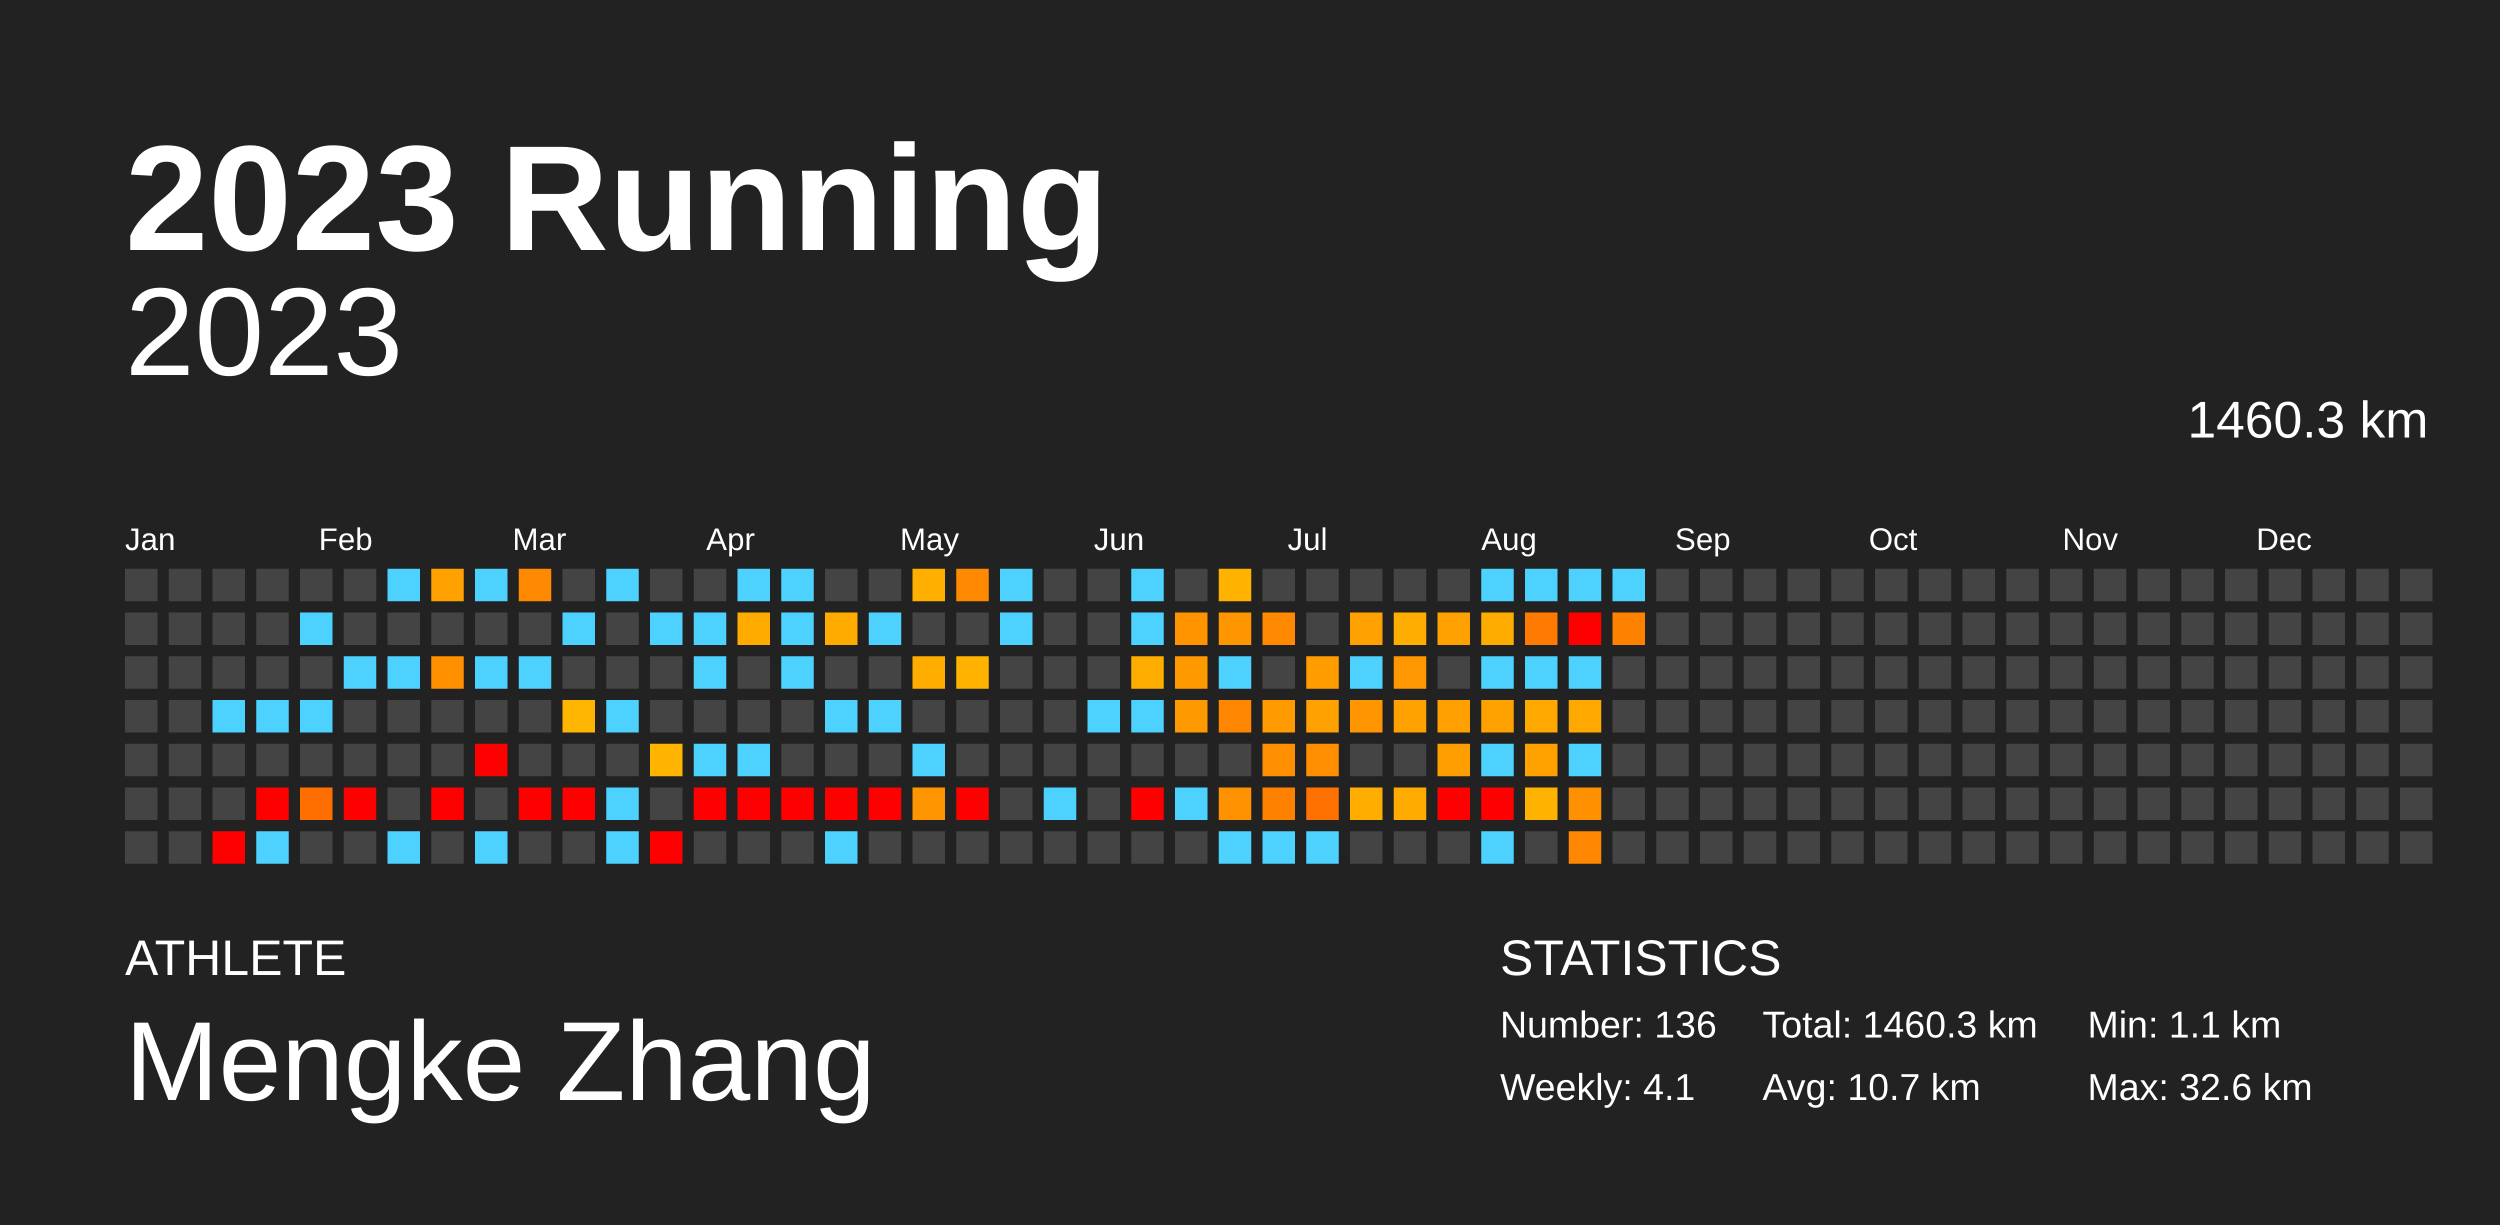
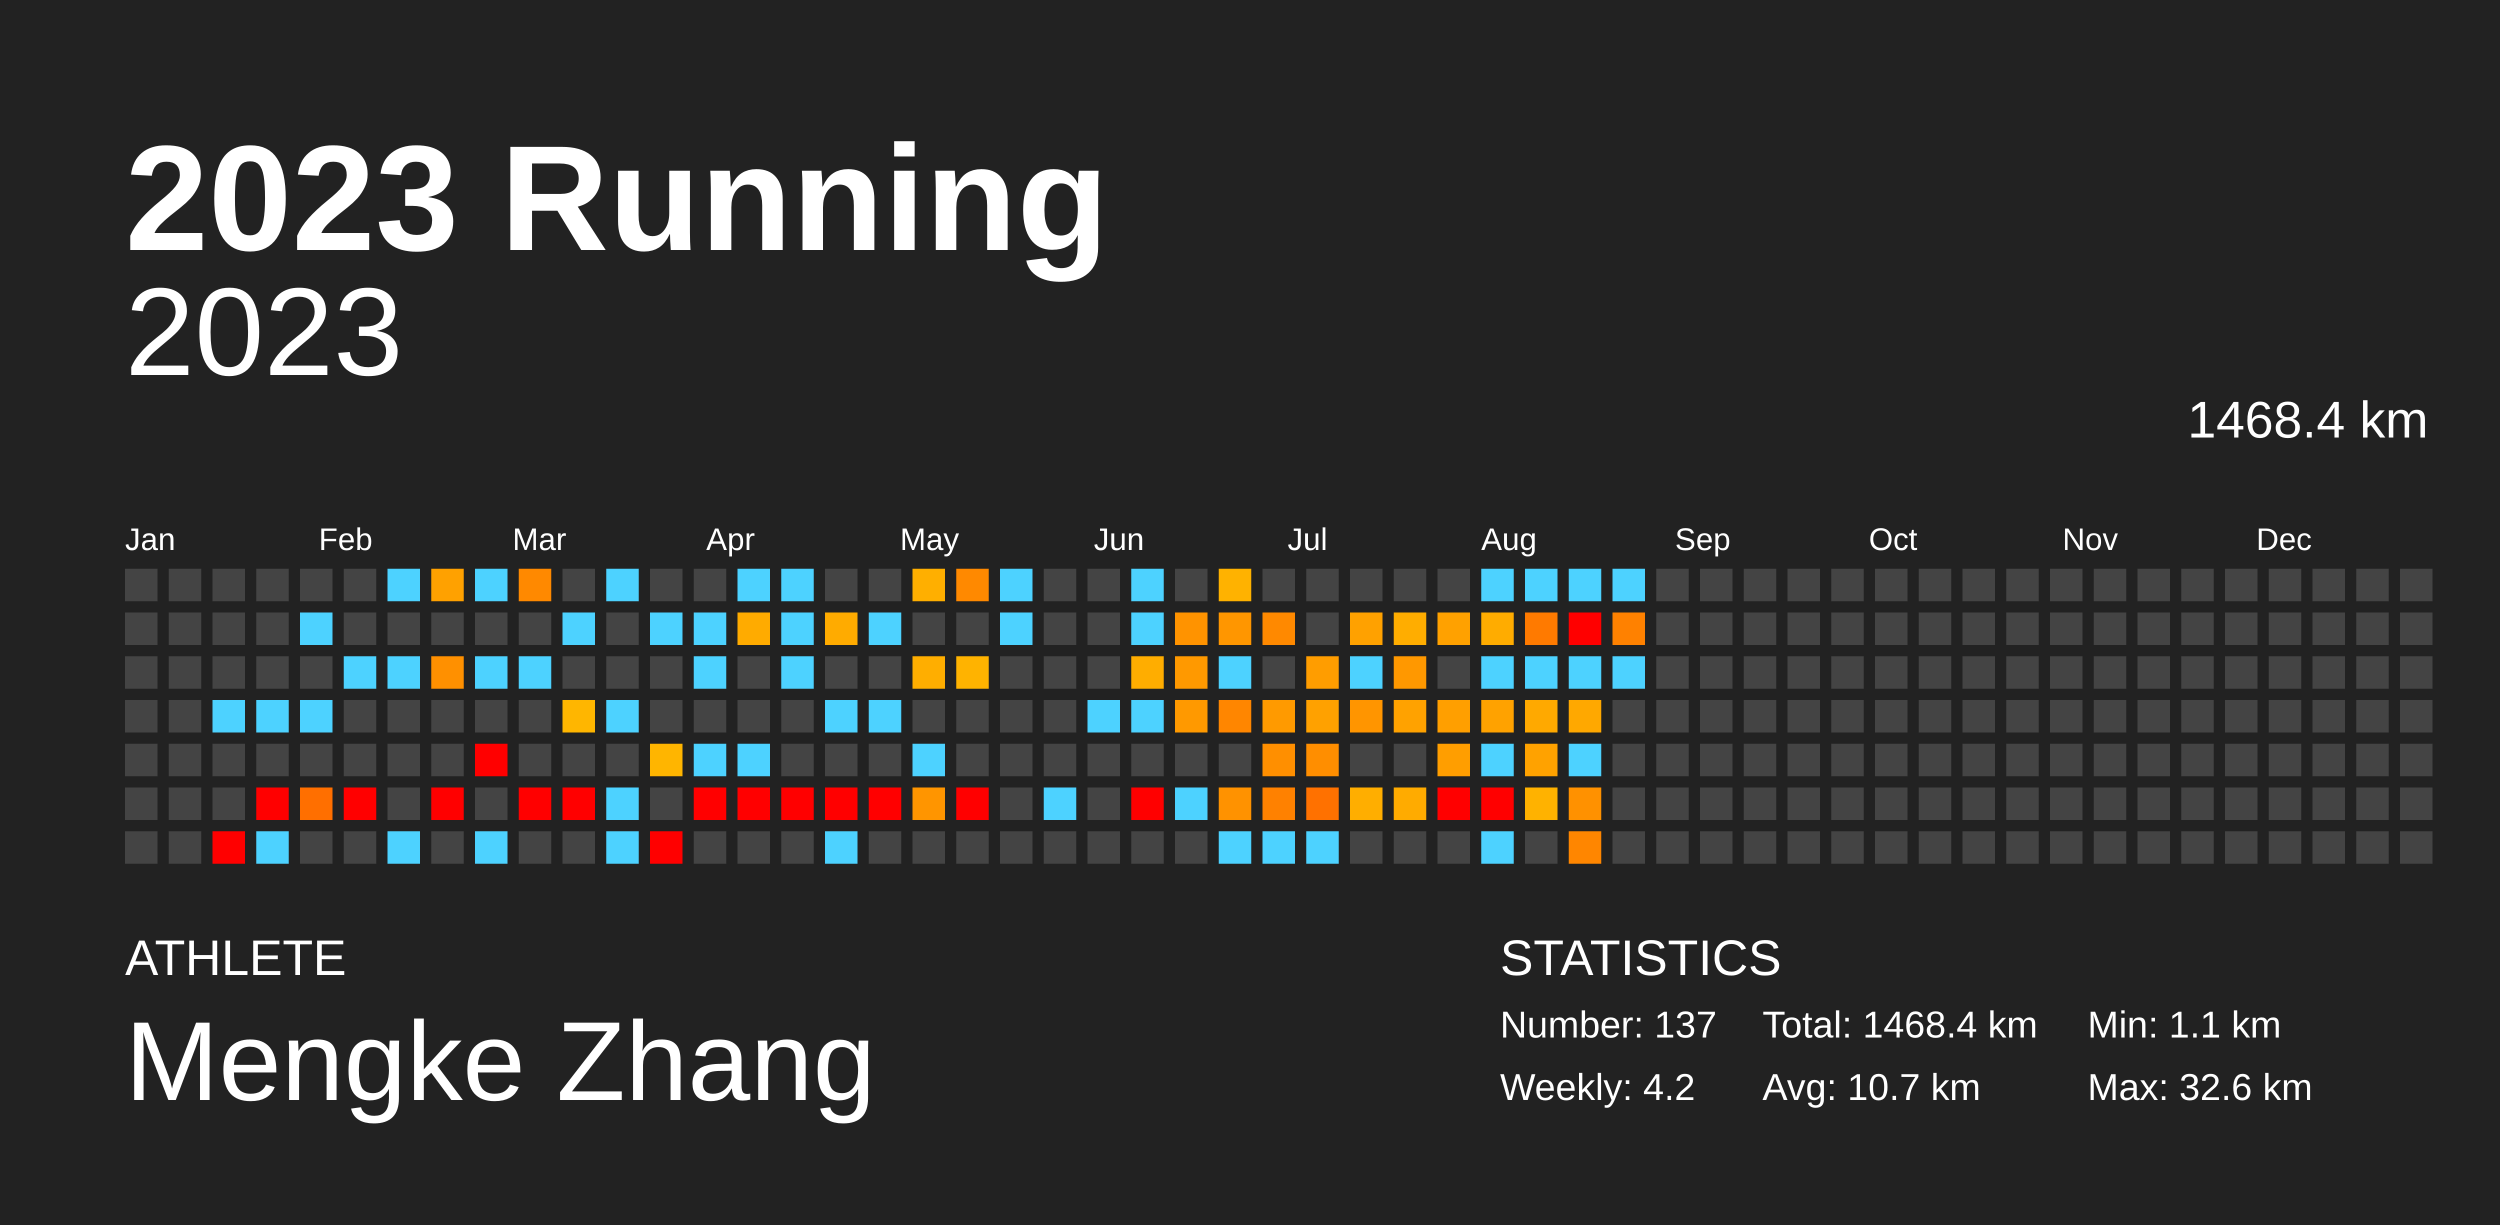
<svg xmlns="http://www.w3.org/2000/svg" baseProfile="full" height="98mm" version="1.1" viewBox="0,0,200,98" width="200mm">
  <defs />
  <rect fill="#222222" height="98" width="200" x="0" y="0" />
  <text fill="#FFFFFF" style="font-size:12px; font-family:Arial; font-weight:bold;" x="10" y="20">2023 Running</text>
  <text fill="#FFFFFF" style="font-size:4px; font-family:Arial" x="10" y="78">ATHLETE</text>
  <text fill="#FFFFFF" style="font-size:9px; font-family:Arial" x="10" y="88">Mengke Zhang</text>
  <text fill="#FFFFFF" style="font-size:4px; font-family:Arial" x="120" y="78">STATISTICS</text>
-   <text fill="#FFFFFF" style="font-size:3px; font-family:Arial" x="120" y="83">Number: 136</text>
-   <text fill="#FFFFFF" style="font-size:3px; font-family:Arial" x="120" y="88">Weekly: 4.1</text>
-   <text fill="#FFFFFF" style="font-size:3px; font-family:Arial" x="141" y="83">Total: 1460.3 km</text>
+   <text fill="#FFFFFF" style="font-size:3px; font-family:Arial" x="120" y="83">Number: 137</text>
+   <text fill="#FFFFFF" style="font-size:3px; font-family:Arial" x="120" y="88">Weekly: 4.2</text>
+   <text fill="#FFFFFF" style="font-size:3px; font-family:Arial" x="141" y="83">Total: 1468.4 km</text>
  <text fill="#FFFFFF" style="font-size:3px; font-family:Arial" x="141" y="88">Avg: 10.7 km</text>
  <text fill="#FFFFFF" style="font-size:3px; font-family:Arial" x="167" y="83">Min: 1.1 km</text>
  <text fill="#FFFFFF" style="font-size:3px; font-family:Arial" x="167" y="88">Max: 32.6 km</text>
  <text alignment-baseline="hanging" fill="#FFFFFF" style="font-size:10.0px; font-family:Arial;" x="10" y="30">2023</text>
-   <text alignment-baseline="hanging" fill="#FFFFFF" style="font-size:4.125px; font-family:Arial;" x="175" y="35">1460.3 km</text>
+   <text alignment-baseline="hanging" fill="#FFFFFF" style="font-size:4.125px; font-family:Arial;" x="175" y="35">1468.4 km</text>
  <text fill="#FFFFFF" style="font-size:2.5px; font-family:Arial" x="10.0" y="44">Jan</text>
  <text fill="#FFFFFF" style="font-size:2.5px; font-family:Arial" x="25.5" y="44">Feb</text>
  <text fill="#FFFFFF" style="font-size:2.5px; font-family:Arial" x="41.0" y="44">Mar</text>
  <text fill="#FFFFFF" style="font-size:2.5px; font-family:Arial" x="56.5" y="44">Apr</text>
  <text fill="#FFFFFF" style="font-size:2.5px; font-family:Arial" x="72.0" y="44">May</text>
  <text fill="#FFFFFF" style="font-size:2.5px; font-family:Arial" x="87.5" y="44">Jun</text>
  <text fill="#FFFFFF" style="font-size:2.5px; font-family:Arial" x="103.0" y="44">Jul</text>
  <text fill="#FFFFFF" style="font-size:2.5px; font-family:Arial" x="118.5" y="44">Aug</text>
  <text fill="#FFFFFF" style="font-size:2.5px; font-family:Arial" x="134.0" y="44">Sep</text>
  <text fill="#FFFFFF" style="font-size:2.5px; font-family:Arial" x="149.5" y="44">Oct</text>
  <text fill="#FFFFFF" style="font-size:2.5px; font-family:Arial" x="165.0" y="44">Nov</text>
  <text fill="#FFFFFF" style="font-size:2.5px; font-family:Arial" x="180.5" y="44">Dec</text>
  <rect fill="#444444" height="2.6" width="2.6" x="10.0" y="45.5" />
  <rect fill="#444444" height="2.6" width="2.6" x="10.0" y="49.0" />
  <rect fill="#444444" height="2.6" width="2.6" x="10.0" y="52.5" />
  <rect fill="#444444" height="2.6" width="2.6" x="10.0" y="56.0" />
  <rect fill="#444444" height="2.6" width="2.6" x="10.0" y="59.5" />
  <rect fill="#444444" height="2.6" width="2.6" x="10.0" y="63.0" />
  <rect fill="#444444" height="2.6" width="2.6" x="10.0" y="66.5" />
  <rect fill="#444444" height="2.6" width="2.6" x="13.5" y="45.5" />
  <rect fill="#444444" height="2.6" width="2.6" x="13.5" y="49.0" />
  <rect fill="#444444" height="2.6" width="2.6" x="13.5" y="52.5" />
  <rect fill="#444444" height="2.6" width="2.6" x="13.5" y="56.0" />
  <rect fill="#444444" height="2.6" width="2.6" x="13.5" y="59.5" />
  <rect fill="#444444" height="2.6" width="2.6" x="13.5" y="63.0" />
  <rect fill="#444444" height="2.6" width="2.6" x="13.5" y="66.5" />
  <rect fill="#444444" height="2.6" width="2.6" x="17.0" y="45.5" />
  <rect fill="#444444" height="2.6" width="2.6" x="17.0" y="49.0" />
  <rect fill="#444444" height="2.6" width="2.6" x="17.0" y="52.5" />
  <rect fill="#4dd2ff" height="2.6" width="2.6" x="17.0" y="56.0" />
  <rect fill="#444444" height="2.6" width="2.6" x="17.0" y="59.5" />
  <rect fill="#444444" height="2.6" width="2.6" x="17.0" y="63.0" />
  <rect fill="red" height="2.6" width="2.6" x="17.0" y="66.5" />
  <rect fill="#444444" height="2.6" width="2.6" x="20.5" y="45.5" />
  <rect fill="#444444" height="2.6" width="2.6" x="20.5" y="49.0" />
  <rect fill="#444444" height="2.6" width="2.6" x="20.5" y="52.5" />
  <rect fill="#4dd2ff" height="2.6" width="2.6" x="20.5" y="56.0" />
  <rect fill="#444444" height="2.6" width="2.6" x="20.5" y="59.5" />
  <rect fill="red" height="2.6" width="2.6" x="20.5" y="63.0" />
  <rect fill="#4dd2ff" height="2.6" width="2.6" x="20.5" y="66.5" />
  <rect fill="#444444" height="2.6" width="2.6" x="24.0" y="45.5" />
  <rect fill="#4dd2ff" height="2.6" width="2.6" x="24.0" y="49.0" />
  <rect fill="#444444" height="2.6" width="2.6" x="24.0" y="52.5" />
  <rect fill="#4dd2ff" height="2.6" width="2.6" x="24.0" y="56.0" />
  <rect fill="#444444" height="2.6" width="2.6" x="24.0" y="59.5" />
  <rect fill="#ff6f00" height="2.6" width="2.6" x="24.0" y="63.0" />
  <rect fill="#444444" height="2.6" width="2.6" x="24.0" y="66.5" />
  <rect fill="#444444" height="2.6" width="2.6" x="27.5" y="45.5" />
  <rect fill="#444444" height="2.6" width="2.6" x="27.5" y="49.0" />
  <rect fill="#4dd2ff" height="2.6" width="2.6" x="27.5" y="52.5" />
  <rect fill="#444444" height="2.6" width="2.6" x="27.5" y="56.0" />
  <rect fill="#444444" height="2.6" width="2.6" x="27.5" y="59.5" />
  <rect fill="red" height="2.6" width="2.6" x="27.5" y="63.0" />
  <rect fill="#444444" height="2.6" width="2.6" x="27.5" y="66.5" />
  <rect fill="#4dd2ff" height="2.6" width="2.6" x="31.0" y="45.5" />
  <rect fill="#444444" height="2.6" width="2.6" x="31.0" y="49.0" />
  <rect fill="#4dd2ff" height="2.6" width="2.6" x="31.0" y="52.5" />
  <rect fill="#444444" height="2.6" width="2.6" x="31.0" y="56.0" />
  <rect fill="#444444" height="2.6" width="2.6" x="31.0" y="59.5" />
  <rect fill="#444444" height="2.6" width="2.6" x="31.0" y="63.0" />
  <rect fill="#4dd2ff" height="2.6" width="2.6" x="31.0" y="66.5" />
  <rect fill="#ffa100" height="2.6" width="2.6" x="34.5" y="45.5" />
  <rect fill="#444444" height="2.6" width="2.6" x="34.5" y="49.0" />
  <rect fill="#ff9000" height="2.6" width="2.6" x="34.5" y="52.5" />
  <rect fill="#444444" height="2.6" width="2.6" x="34.5" y="56.0" />
  <rect fill="#444444" height="2.6" width="2.6" x="34.5" y="59.5" />
  <rect fill="red" height="2.6" width="2.6" x="34.5" y="63.0" />
  <rect fill="#444444" height="2.6" width="2.6" x="34.5" y="66.5" />
  <rect fill="#4dd2ff" height="2.6" width="2.6" x="38.0" y="45.5" />
  <rect fill="#444444" height="2.6" width="2.6" x="38.0" y="49.0" />
  <rect fill="#4dd2ff" height="2.6" width="2.6" x="38.0" y="52.5" />
  <rect fill="#444444" height="2.6" width="2.6" x="38.0" y="56.0" />
  <rect fill="red" height="2.6" width="2.6" x="38.0" y="59.5" />
  <rect fill="#444444" height="2.6" width="2.6" x="38.0" y="63.0" />
  <rect fill="#4dd2ff" height="2.6" width="2.6" x="38.0" y="66.5" />
  <rect fill="#ff8900" height="2.6" width="2.6" x="41.5" y="45.5" />
  <rect fill="#444444" height="2.6" width="2.6" x="41.5" y="49.0" />
  <rect fill="#4dd2ff" height="2.6" width="2.6" x="41.5" y="52.5" />
  <rect fill="#444444" height="2.6" width="2.6" x="41.5" y="56.0" />
  <rect fill="#444444" height="2.6" width="2.6" x="41.5" y="59.5" />
  <rect fill="red" height="2.6" width="2.6" x="41.5" y="63.0" />
  <rect fill="#444444" height="2.6" width="2.6" x="41.5" y="66.5" />
  <rect fill="#444444" height="2.6" width="2.6" x="45.0" y="45.5" />
  <rect fill="#4dd2ff" height="2.6" width="2.6" x="45.0" y="49.0" />
  <rect fill="#444444" height="2.6" width="2.6" x="45.0" y="52.5" />
  <rect fill="#ffb600" height="2.6" width="2.6" x="45.0" y="56.0" />
  <rect fill="#444444" height="2.6" width="2.6" x="45.0" y="59.5" />
  <rect fill="red" height="2.6" width="2.6" x="45.0" y="63.0" />
  <rect fill="#444444" height="2.6" width="2.6" x="45.0" y="66.5" />
  <rect fill="#4dd2ff" height="2.6" width="2.6" x="48.5" y="45.5" />
  <rect fill="#444444" height="2.6" width="2.6" x="48.5" y="49.0" />
  <rect fill="#444444" height="2.6" width="2.6" x="48.5" y="52.5" />
  <rect fill="#4dd2ff" height="2.6" width="2.6" x="48.5" y="56.0" />
  <rect fill="#444444" height="2.6" width="2.6" x="48.5" y="59.5" />
  <rect fill="#4dd2ff" height="2.6" width="2.6" x="48.5" y="63.0" />
  <rect fill="#4dd2ff" height="2.6" width="2.6" x="48.5" y="66.5" />
  <rect fill="#444444" height="2.6" width="2.6" x="52.0" y="45.5" />
  <rect fill="#4dd2ff" height="2.6" width="2.6" x="52.0" y="49.0" />
  <rect fill="#444444" height="2.6" width="2.6" x="52.0" y="52.5" />
  <rect fill="#444444" height="2.6" width="2.6" x="52.0" y="56.0" />
  <rect fill="#ffb500" height="2.6" width="2.6" x="52.0" y="59.5" />
  <rect fill="#444444" height="2.6" width="2.6" x="52.0" y="63.0" />
  <rect fill="red" height="2.6" width="2.6" x="52.0" y="66.5" />
  <rect fill="#444444" height="2.6" width="2.6" x="55.5" y="45.5" />
  <rect fill="#4dd2ff" height="2.6" width="2.6" x="55.5" y="49.0" />
  <rect fill="#4dd2ff" height="2.6" width="2.6" x="55.5" y="52.5" />
  <rect fill="#444444" height="2.6" width="2.6" x="55.5" y="56.0" />
  <rect fill="#4dd2ff" height="2.6" width="2.6" x="55.5" y="59.5" />
  <rect fill="red" height="2.6" width="2.6" x="55.5" y="63.0" />
  <rect fill="#444444" height="2.6" width="2.6" x="55.5" y="66.5" />
  <rect fill="#4dd2ff" height="2.6" width="2.6" x="59.0" y="45.5" />
  <rect fill="#ffab00" height="2.6" width="2.6" x="59.0" y="49.0" />
  <rect fill="#444444" height="2.6" width="2.6" x="59.0" y="52.5" />
  <rect fill="#444444" height="2.6" width="2.6" x="59.0" y="56.0" />
  <rect fill="#4dd2ff" height="2.6" width="2.6" x="59.0" y="59.5" />
  <rect fill="red" height="2.6" width="2.6" x="59.0" y="63.0" />
  <rect fill="#444444" height="2.6" width="2.6" x="59.0" y="66.5" />
  <rect fill="#4dd2ff" height="2.6" width="2.6" x="62.5" y="45.5" />
  <rect fill="#4dd2ff" height="2.6" width="2.6" x="62.5" y="49.0" />
  <rect fill="#4dd2ff" height="2.6" width="2.6" x="62.5" y="52.5" />
  <rect fill="#444444" height="2.6" width="2.6" x="62.5" y="56.0" />
  <rect fill="#444444" height="2.6" width="2.6" x="62.5" y="59.5" />
  <rect fill="red" height="2.6" width="2.6" x="62.5" y="63.0" />
  <rect fill="#444444" height="2.6" width="2.6" x="62.5" y="66.5" />
  <rect fill="#444444" height="2.6" width="2.6" x="66.0" y="45.5" />
  <rect fill="#ffab00" height="2.6" width="2.6" x="66.0" y="49.0" />
  <rect fill="#444444" height="2.6" width="2.6" x="66.0" y="52.5" />
  <rect fill="#4dd2ff" height="2.6" width="2.6" x="66.0" y="56.0" />
  <rect fill="#444444" height="2.6" width="2.6" x="66.0" y="59.5" />
  <rect fill="red" height="2.6" width="2.6" x="66.0" y="63.0" />
  <rect fill="#4dd2ff" height="2.6" width="2.6" x="66.0" y="66.5" />
  <rect fill="#444444" height="2.6" width="2.6" x="69.5" y="45.5" />
  <rect fill="#4dd2ff" height="2.6" width="2.6" x="69.5" y="49.0" />
  <rect fill="#444444" height="2.6" width="2.6" x="69.5" y="52.5" />
  <rect fill="#4dd2ff" height="2.6" width="2.6" x="69.5" y="56.0" />
  <rect fill="#444444" height="2.6" width="2.6" x="69.5" y="59.5" />
  <rect fill="red" height="2.6" width="2.6" x="69.5" y="63.0" />
  <rect fill="#444444" height="2.6" width="2.6" x="69.5" y="66.5" />
  <rect fill="#ffaf00" height="2.6" width="2.6" x="73.0" y="45.5" />
  <rect fill="#444444" height="2.6" width="2.6" x="73.0" y="49.0" />
  <rect fill="#ffae00" height="2.6" width="2.6" x="73.0" y="52.5" />
  <rect fill="#444444" height="2.6" width="2.6" x="73.0" y="56.0" />
  <rect fill="#4dd2ff" height="2.6" width="2.6" x="73.0" y="59.5" />
  <rect fill="#ff9500" height="2.6" width="2.6" x="73.0" y="63.0" />
  <rect fill="#444444" height="2.6" width="2.6" x="73.0" y="66.5" />
  <rect fill="#ff8900" height="2.6" width="2.6" x="76.5" y="45.5" />
  <rect fill="#444444" height="2.6" width="2.6" x="76.5" y="49.0" />
  <rect fill="#ffb300" height="2.6" width="2.6" x="76.5" y="52.5" />
  <rect fill="#444444" height="2.6" width="2.6" x="76.5" y="56.0" />
  <rect fill="#444444" height="2.6" width="2.6" x="76.5" y="59.5" />
  <rect fill="red" height="2.6" width="2.6" x="76.5" y="63.0" />
  <rect fill="#444444" height="2.6" width="2.6" x="76.5" y="66.5" />
  <rect fill="#4dd2ff" height="2.6" width="2.6" x="80.0" y="45.5" />
  <rect fill="#4dd2ff" height="2.6" width="2.6" x="80.0" y="49.0" />
  <rect fill="#444444" height="2.6" width="2.6" x="80.0" y="52.5" />
  <rect fill="#444444" height="2.6" width="2.6" x="80.0" y="56.0" />
  <rect fill="#444444" height="2.6" width="2.6" x="80.0" y="59.5" />
  <rect fill="#444444" height="2.6" width="2.6" x="80.0" y="63.0" />
  <rect fill="#444444" height="2.6" width="2.6" x="80.0" y="66.5" />
  <rect fill="#444444" height="2.6" width="2.6" x="83.5" y="45.5" />
  <rect fill="#444444" height="2.6" width="2.6" x="83.5" y="49.0" />
  <rect fill="#444444" height="2.6" width="2.6" x="83.5" y="52.5" />
  <rect fill="#444444" height="2.6" width="2.6" x="83.5" y="56.0" />
  <rect fill="#444444" height="2.6" width="2.6" x="83.5" y="59.5" />
  <rect fill="#4dd2ff" height="2.6" width="2.6" x="83.5" y="63.0" />
  <rect fill="#444444" height="2.6" width="2.6" x="83.5" y="66.5" />
  <rect fill="#444444" height="2.6" width="2.6" x="87.0" y="45.5" />
  <rect fill="#444444" height="2.6" width="2.6" x="87.0" y="49.0" />
  <rect fill="#444444" height="2.6" width="2.6" x="87.0" y="52.5" />
  <rect fill="#4dd2ff" height="2.6" width="2.6" x="87.0" y="56.0" />
  <rect fill="#444444" height="2.6" width="2.6" x="87.0" y="59.5" />
  <rect fill="#444444" height="2.6" width="2.6" x="87.0" y="63.0" />
  <rect fill="#444444" height="2.6" width="2.6" x="87.0" y="66.5" />
  <rect fill="#4dd2ff" height="2.6" width="2.6" x="90.5" y="45.5" />
  <rect fill="#4dd2ff" height="2.6" width="2.6" x="90.5" y="49.0" />
  <rect fill="#ffad00" height="2.6" width="2.6" x="90.5" y="52.5" />
  <rect fill="#4dd2ff" height="2.6" width="2.6" x="90.5" y="56.0" />
  <rect fill="#444444" height="2.6" width="2.6" x="90.5" y="59.5" />
  <rect fill="red" height="2.6" width="2.6" x="90.5" y="63.0" />
  <rect fill="#444444" height="2.6" width="2.6" x="90.5" y="66.5" />
  <rect fill="#444444" height="2.6" width="2.6" x="94.0" y="45.5" />
  <rect fill="#ff9300" height="2.6" width="2.6" x="94.0" y="49.0" />
  <rect fill="#ff9900" height="2.6" width="2.6" x="94.0" y="52.5" />
  <rect fill="#ff9900" height="2.6" width="2.6" x="94.0" y="56.0" />
  <rect fill="#444444" height="2.6" width="2.6" x="94.0" y="59.5" />
  <rect fill="#4dd2ff" height="2.6" width="2.6" x="94.0" y="63.0" />
  <rect fill="#444444" height="2.6" width="2.6" x="94.0" y="66.5" />
  <rect fill="#ffb200" height="2.6" width="2.6" x="97.5" y="45.5" />
  <rect fill="#ff9600" height="2.6" width="2.6" x="97.5" y="49.0" />
  <rect fill="#4dd2ff" height="2.6" width="2.6" x="97.5" y="52.5" />
  <rect fill="#ff8600" height="2.6" width="2.6" x="97.5" y="56.0" />
  <rect fill="#444444" height="2.6" width="2.6" x="97.5" y="59.5" />
  <rect fill="#ff9200" height="2.6" width="2.6" x="97.5" y="63.0" />
  <rect fill="#4dd2ff" height="2.6" width="2.6" x="97.5" y="66.5" />
  <rect fill="#444444" height="2.6" width="2.6" x="101.0" y="45.5" />
  <rect fill="#ff8900" height="2.6" width="2.6" x="101.0" y="49.0" />
  <rect fill="#444444" height="2.6" width="2.6" x="101.0" y="52.5" />
  <rect fill="#ff9a00" height="2.6" width="2.6" x="101.0" y="56.0" />
  <rect fill="#ff8f00" height="2.6" width="2.6" x="101.0" y="59.5" />
  <rect fill="#ff8100" height="2.6" width="2.6" x="101.0" y="63.0" />
  <rect fill="#4dd2ff" height="2.6" width="2.6" x="101.0" y="66.5" />
  <rect fill="#444444" height="2.6" width="2.6" x="104.5" y="45.5" />
  <rect fill="#444444" height="2.6" width="2.6" x="104.5" y="49.0" />
  <rect fill="#ff9d00" height="2.6" width="2.6" x="104.5" y="52.5" />
  <rect fill="#ffa100" height="2.6" width="2.6" x="104.5" y="56.0" />
  <rect fill="#ff8e00" height="2.6" width="2.6" x="104.5" y="59.5" />
  <rect fill="#ff7100" height="2.6" width="2.6" x="104.5" y="63.0" />
  <rect fill="#4dd2ff" height="2.6" width="2.6" x="104.5" y="66.5" />
  <rect fill="#444444" height="2.6" width="2.6" x="108.0" y="45.5" />
  <rect fill="#ffa100" height="2.6" width="2.6" x="108.0" y="49.0" />
  <rect fill="#4dd2ff" height="2.6" width="2.6" x="108.0" y="52.5" />
  <rect fill="#ff9500" height="2.6" width="2.6" x="108.0" y="56.0" />
  <rect fill="#444444" height="2.6" width="2.6" x="108.0" y="59.5" />
  <rect fill="#ffae00" height="2.6" width="2.6" x="108.0" y="63.0" />
  <rect fill="#444444" height="2.6" width="2.6" x="108.0" y="66.5" />
  <rect fill="#444444" height="2.6" width="2.6" x="111.5" y="45.5" />
  <rect fill="#ffad00" height="2.6" width="2.6" x="111.5" y="49.0" />
  <rect fill="#ff9800" height="2.6" width="2.6" x="111.5" y="52.5" />
  <rect fill="#ffa200" height="2.6" width="2.6" x="111.5" y="56.0" />
  <rect fill="#444444" height="2.6" width="2.6" x="111.5" y="59.5" />
  <rect fill="#ffab00" height="2.6" width="2.6" x="111.5" y="63.0" />
  <rect fill="#444444" height="2.6" width="2.6" x="111.5" y="66.5" />
  <rect fill="#444444" height="2.6" width="2.6" x="115.0" y="45.5" />
  <rect fill="#ffa100" height="2.6" width="2.6" x="115.0" y="49.0" />
  <rect fill="#444444" height="2.6" width="2.6" x="115.0" y="52.5" />
  <rect fill="#ff9f00" height="2.6" width="2.6" x="115.0" y="56.0" />
  <rect fill="#ff9e00" height="2.6" width="2.6" x="115.0" y="59.5" />
  <rect fill="red" height="2.6" width="2.6" x="115.0" y="63.0" />
  <rect fill="#444444" height="2.6" width="2.6" x="115.0" y="66.5" />
  <rect fill="#4dd2ff" height="2.6" width="2.6" x="118.5" y="45.5" />
  <rect fill="#ffac00" height="2.6" width="2.6" x="118.5" y="49.0" />
  <rect fill="#4dd2ff" height="2.6" width="2.6" x="118.5" y="52.5" />
  <rect fill="#ffa200" height="2.6" width="2.6" x="118.5" y="56.0" />
  <rect fill="#4dd2ff" height="2.6" width="2.6" x="118.5" y="59.5" />
  <rect fill="red" height="2.6" width="2.6" x="118.5" y="63.0" />
  <rect fill="#4dd2ff" height="2.6" width="2.6" x="118.5" y="66.5" />
  <rect fill="#4dd2ff" height="2.6" width="2.6" x="122.0" y="45.5" />
  <rect fill="#ff7a00" height="2.6" width="2.6" x="122.0" y="49.0" />
  <rect fill="#4dd2ff" height="2.6" width="2.6" x="122.0" y="52.5" />
  <rect fill="#ffa900" height="2.6" width="2.6" x="122.0" y="56.0" />
  <rect fill="#ffa200" height="2.6" width="2.6" x="122.0" y="59.5" />
  <rect fill="#ffb200" height="2.6" width="2.6" x="122.0" y="63.0" />
  <rect fill="#444444" height="2.6" width="2.6" x="122.0" y="66.5" />
  <rect fill="#4dd2ff" height="2.6" width="2.6" x="125.5" y="45.5" />
  <rect fill="red" height="2.6" width="2.6" x="125.5" y="49.0" />
  <rect fill="#4dd2ff" height="2.6" width="2.6" x="125.5" y="52.5" />
  <rect fill="#ffa800" height="2.6" width="2.6" x="125.5" y="56.0" />
  <rect fill="#4dd2ff" height="2.6" width="2.6" x="125.5" y="59.5" />
  <rect fill="#ff9100" height="2.6" width="2.6" x="125.5" y="63.0" />
  <rect fill="#ff8600" height="2.6" width="2.6" x="125.5" y="66.5" />
  <rect fill="#4dd2ff" height="2.6" width="2.6" x="129.0" y="45.5" />
  <rect fill="#ff8100" height="2.6" width="2.6" x="129.0" y="49.0" />
-   <rect fill="#444444" height="2.6" width="2.6" x="129.0" y="52.5" />
+   <rect fill="#4dd2ff" height="2.6" width="2.6" x="129.0" y="52.5" />
  <rect fill="#444444" height="2.6" width="2.6" x="129.0" y="56.0" />
  <rect fill="#444444" height="2.6" width="2.6" x="129.0" y="59.5" />
  <rect fill="#444444" height="2.6" width="2.6" x="129.0" y="63.0" />
  <rect fill="#444444" height="2.6" width="2.6" x="129.0" y="66.5" />
  <rect fill="#444444" height="2.6" width="2.6" x="132.5" y="45.5" />
  <rect fill="#444444" height="2.6" width="2.6" x="132.5" y="49.0" />
  <rect fill="#444444" height="2.6" width="2.6" x="132.5" y="52.5" />
  <rect fill="#444444" height="2.6" width="2.6" x="132.5" y="56.0" />
  <rect fill="#444444" height="2.6" width="2.6" x="132.5" y="59.5" />
  <rect fill="#444444" height="2.6" width="2.6" x="132.5" y="63.0" />
  <rect fill="#444444" height="2.6" width="2.6" x="132.5" y="66.5" />
  <rect fill="#444444" height="2.6" width="2.6" x="136.0" y="45.5" />
  <rect fill="#444444" height="2.6" width="2.6" x="136.0" y="49.0" />
  <rect fill="#444444" height="2.6" width="2.6" x="136.0" y="52.5" />
  <rect fill="#444444" height="2.6" width="2.6" x="136.0" y="56.0" />
  <rect fill="#444444" height="2.6" width="2.6" x="136.0" y="59.5" />
  <rect fill="#444444" height="2.6" width="2.6" x="136.0" y="63.0" />
  <rect fill="#444444" height="2.6" width="2.6" x="136.0" y="66.5" />
  <rect fill="#444444" height="2.6" width="2.6" x="139.5" y="45.5" />
  <rect fill="#444444" height="2.6" width="2.6" x="139.5" y="49.0" />
  <rect fill="#444444" height="2.6" width="2.6" x="139.5" y="52.5" />
  <rect fill="#444444" height="2.6" width="2.6" x="139.5" y="56.0" />
  <rect fill="#444444" height="2.6" width="2.6" x="139.5" y="59.5" />
  <rect fill="#444444" height="2.6" width="2.6" x="139.5" y="63.0" />
  <rect fill="#444444" height="2.6" width="2.6" x="139.5" y="66.5" />
  <rect fill="#444444" height="2.6" width="2.6" x="143.0" y="45.5" />
  <rect fill="#444444" height="2.6" width="2.6" x="143.0" y="49.0" />
  <rect fill="#444444" height="2.6" width="2.6" x="143.0" y="52.5" />
  <rect fill="#444444" height="2.6" width="2.6" x="143.0" y="56.0" />
  <rect fill="#444444" height="2.6" width="2.6" x="143.0" y="59.5" />
  <rect fill="#444444" height="2.6" width="2.6" x="143.0" y="63.0" />
  <rect fill="#444444" height="2.6" width="2.6" x="143.0" y="66.5" />
  <rect fill="#444444" height="2.6" width="2.6" x="146.5" y="45.5" />
  <rect fill="#444444" height="2.6" width="2.6" x="146.5" y="49.0" />
  <rect fill="#444444" height="2.6" width="2.6" x="146.5" y="52.5" />
  <rect fill="#444444" height="2.6" width="2.6" x="146.5" y="56.0" />
  <rect fill="#444444" height="2.6" width="2.6" x="146.5" y="59.5" />
  <rect fill="#444444" height="2.6" width="2.6" x="146.5" y="63.0" />
  <rect fill="#444444" height="2.6" width="2.6" x="146.5" y="66.5" />
  <rect fill="#444444" height="2.6" width="2.6" x="150.0" y="45.5" />
  <rect fill="#444444" height="2.6" width="2.6" x="150.0" y="49.0" />
  <rect fill="#444444" height="2.6" width="2.6" x="150.0" y="52.5" />
  <rect fill="#444444" height="2.6" width="2.6" x="150.0" y="56.0" />
  <rect fill="#444444" height="2.6" width="2.6" x="150.0" y="59.5" />
  <rect fill="#444444" height="2.6" width="2.6" x="150.0" y="63.0" />
  <rect fill="#444444" height="2.6" width="2.6" x="150.0" y="66.5" />
  <rect fill="#444444" height="2.6" width="2.6" x="153.5" y="45.5" />
  <rect fill="#444444" height="2.6" width="2.6" x="153.5" y="49.0" />
  <rect fill="#444444" height="2.6" width="2.6" x="153.5" y="52.5" />
  <rect fill="#444444" height="2.6" width="2.6" x="153.5" y="56.0" />
  <rect fill="#444444" height="2.6" width="2.6" x="153.5" y="59.5" />
  <rect fill="#444444" height="2.6" width="2.6" x="153.5" y="63.0" />
  <rect fill="#444444" height="2.6" width="2.6" x="153.5" y="66.5" />
  <rect fill="#444444" height="2.6" width="2.6" x="157.0" y="45.5" />
  <rect fill="#444444" height="2.6" width="2.6" x="157.0" y="49.0" />
  <rect fill="#444444" height="2.6" width="2.6" x="157.0" y="52.5" />
  <rect fill="#444444" height="2.6" width="2.6" x="157.0" y="56.0" />
  <rect fill="#444444" height="2.6" width="2.6" x="157.0" y="59.5" />
  <rect fill="#444444" height="2.6" width="2.6" x="157.0" y="63.0" />
  <rect fill="#444444" height="2.6" width="2.6" x="157.0" y="66.5" />
  <rect fill="#444444" height="2.6" width="2.6" x="160.5" y="45.5" />
  <rect fill="#444444" height="2.6" width="2.6" x="160.5" y="49.0" />
  <rect fill="#444444" height="2.6" width="2.6" x="160.5" y="52.5" />
  <rect fill="#444444" height="2.6" width="2.6" x="160.5" y="56.0" />
  <rect fill="#444444" height="2.6" width="2.6" x="160.5" y="59.5" />
  <rect fill="#444444" height="2.6" width="2.6" x="160.5" y="63.0" />
  <rect fill="#444444" height="2.6" width="2.6" x="160.5" y="66.5" />
  <rect fill="#444444" height="2.6" width="2.6" x="164.0" y="45.5" />
  <rect fill="#444444" height="2.6" width="2.6" x="164.0" y="49.0" />
  <rect fill="#444444" height="2.6" width="2.6" x="164.0" y="52.5" />
  <rect fill="#444444" height="2.6" width="2.6" x="164.0" y="56.0" />
  <rect fill="#444444" height="2.6" width="2.6" x="164.0" y="59.5" />
  <rect fill="#444444" height="2.6" width="2.6" x="164.0" y="63.0" />
  <rect fill="#444444" height="2.6" width="2.6" x="164.0" y="66.5" />
  <rect fill="#444444" height="2.6" width="2.6" x="167.5" y="45.5" />
  <rect fill="#444444" height="2.6" width="2.6" x="167.5" y="49.0" />
  <rect fill="#444444" height="2.6" width="2.6" x="167.5" y="52.5" />
  <rect fill="#444444" height="2.6" width="2.6" x="167.5" y="56.0" />
  <rect fill="#444444" height="2.6" width="2.6" x="167.5" y="59.5" />
  <rect fill="#444444" height="2.6" width="2.6" x="167.5" y="63.0" />
  <rect fill="#444444" height="2.6" width="2.6" x="167.5" y="66.5" />
  <rect fill="#444444" height="2.6" width="2.6" x="171.0" y="45.5" />
  <rect fill="#444444" height="2.6" width="2.6" x="171.0" y="49.0" />
  <rect fill="#444444" height="2.6" width="2.6" x="171.0" y="52.5" />
  <rect fill="#444444" height="2.6" width="2.6" x="171.0" y="56.0" />
  <rect fill="#444444" height="2.6" width="2.6" x="171.0" y="59.5" />
  <rect fill="#444444" height="2.6" width="2.6" x="171.0" y="63.0" />
  <rect fill="#444444" height="2.6" width="2.6" x="171.0" y="66.5" />
  <rect fill="#444444" height="2.6" width="2.6" x="174.5" y="45.5" />
  <rect fill="#444444" height="2.6" width="2.6" x="174.5" y="49.0" />
  <rect fill="#444444" height="2.6" width="2.6" x="174.5" y="52.5" />
  <rect fill="#444444" height="2.6" width="2.6" x="174.5" y="56.0" />
  <rect fill="#444444" height="2.6" width="2.6" x="174.5" y="59.5" />
  <rect fill="#444444" height="2.6" width="2.6" x="174.5" y="63.0" />
  <rect fill="#444444" height="2.6" width="2.6" x="174.5" y="66.5" />
  <rect fill="#444444" height="2.6" width="2.6" x="178.0" y="45.5" />
  <rect fill="#444444" height="2.6" width="2.6" x="178.0" y="49.0" />
  <rect fill="#444444" height="2.6" width="2.6" x="178.0" y="52.5" />
  <rect fill="#444444" height="2.6" width="2.6" x="178.0" y="56.0" />
  <rect fill="#444444" height="2.6" width="2.6" x="178.0" y="59.5" />
  <rect fill="#444444" height="2.6" width="2.6" x="178.0" y="63.0" />
  <rect fill="#444444" height="2.6" width="2.6" x="178.0" y="66.5" />
  <rect fill="#444444" height="2.6" width="2.6" x="181.5" y="45.5" />
  <rect fill="#444444" height="2.6" width="2.6" x="181.5" y="49.0" />
  <rect fill="#444444" height="2.6" width="2.6" x="181.5" y="52.5" />
  <rect fill="#444444" height="2.6" width="2.6" x="181.5" y="56.0" />
  <rect fill="#444444" height="2.6" width="2.6" x="181.5" y="59.5" />
  <rect fill="#444444" height="2.6" width="2.6" x="181.5" y="63.0" />
  <rect fill="#444444" height="2.6" width="2.6" x="181.5" y="66.5" />
  <rect fill="#444444" height="2.6" width="2.6" x="185.0" y="45.5" />
  <rect fill="#444444" height="2.6" width="2.6" x="185.0" y="49.0" />
  <rect fill="#444444" height="2.6" width="2.6" x="185.0" y="52.5" />
  <rect fill="#444444" height="2.6" width="2.6" x="185.0" y="56.0" />
  <rect fill="#444444" height="2.6" width="2.6" x="185.0" y="59.5" />
  <rect fill="#444444" height="2.6" width="2.6" x="185.0" y="63.0" />
  <rect fill="#444444" height="2.6" width="2.6" x="185.0" y="66.5" />
  <rect fill="#444444" height="2.6" width="2.6" x="188.5" y="45.5" />
  <rect fill="#444444" height="2.6" width="2.6" x="188.5" y="49.0" />
  <rect fill="#444444" height="2.6" width="2.6" x="188.5" y="52.5" />
  <rect fill="#444444" height="2.6" width="2.6" x="188.5" y="56.0" />
  <rect fill="#444444" height="2.6" width="2.6" x="188.5" y="59.5" />
  <rect fill="#444444" height="2.6" width="2.6" x="188.5" y="63.0" />
  <rect fill="#444444" height="2.6" width="2.6" x="188.5" y="66.5" />
  <rect fill="#444444" height="2.6" width="2.6" x="192.0" y="45.5" />
  <rect fill="#444444" height="2.6" width="2.6" x="192.0" y="49.0" />
  <rect fill="#444444" height="2.6" width="2.6" x="192.0" y="52.5" />
  <rect fill="#444444" height="2.6" width="2.6" x="192.0" y="56.0" />
  <rect fill="#444444" height="2.6" width="2.6" x="192.0" y="59.5" />
  <rect fill="#444444" height="2.6" width="2.6" x="192.0" y="63.0" />
  <rect fill="#444444" height="2.6" width="2.6" x="192.0" y="66.5" />
</svg>
